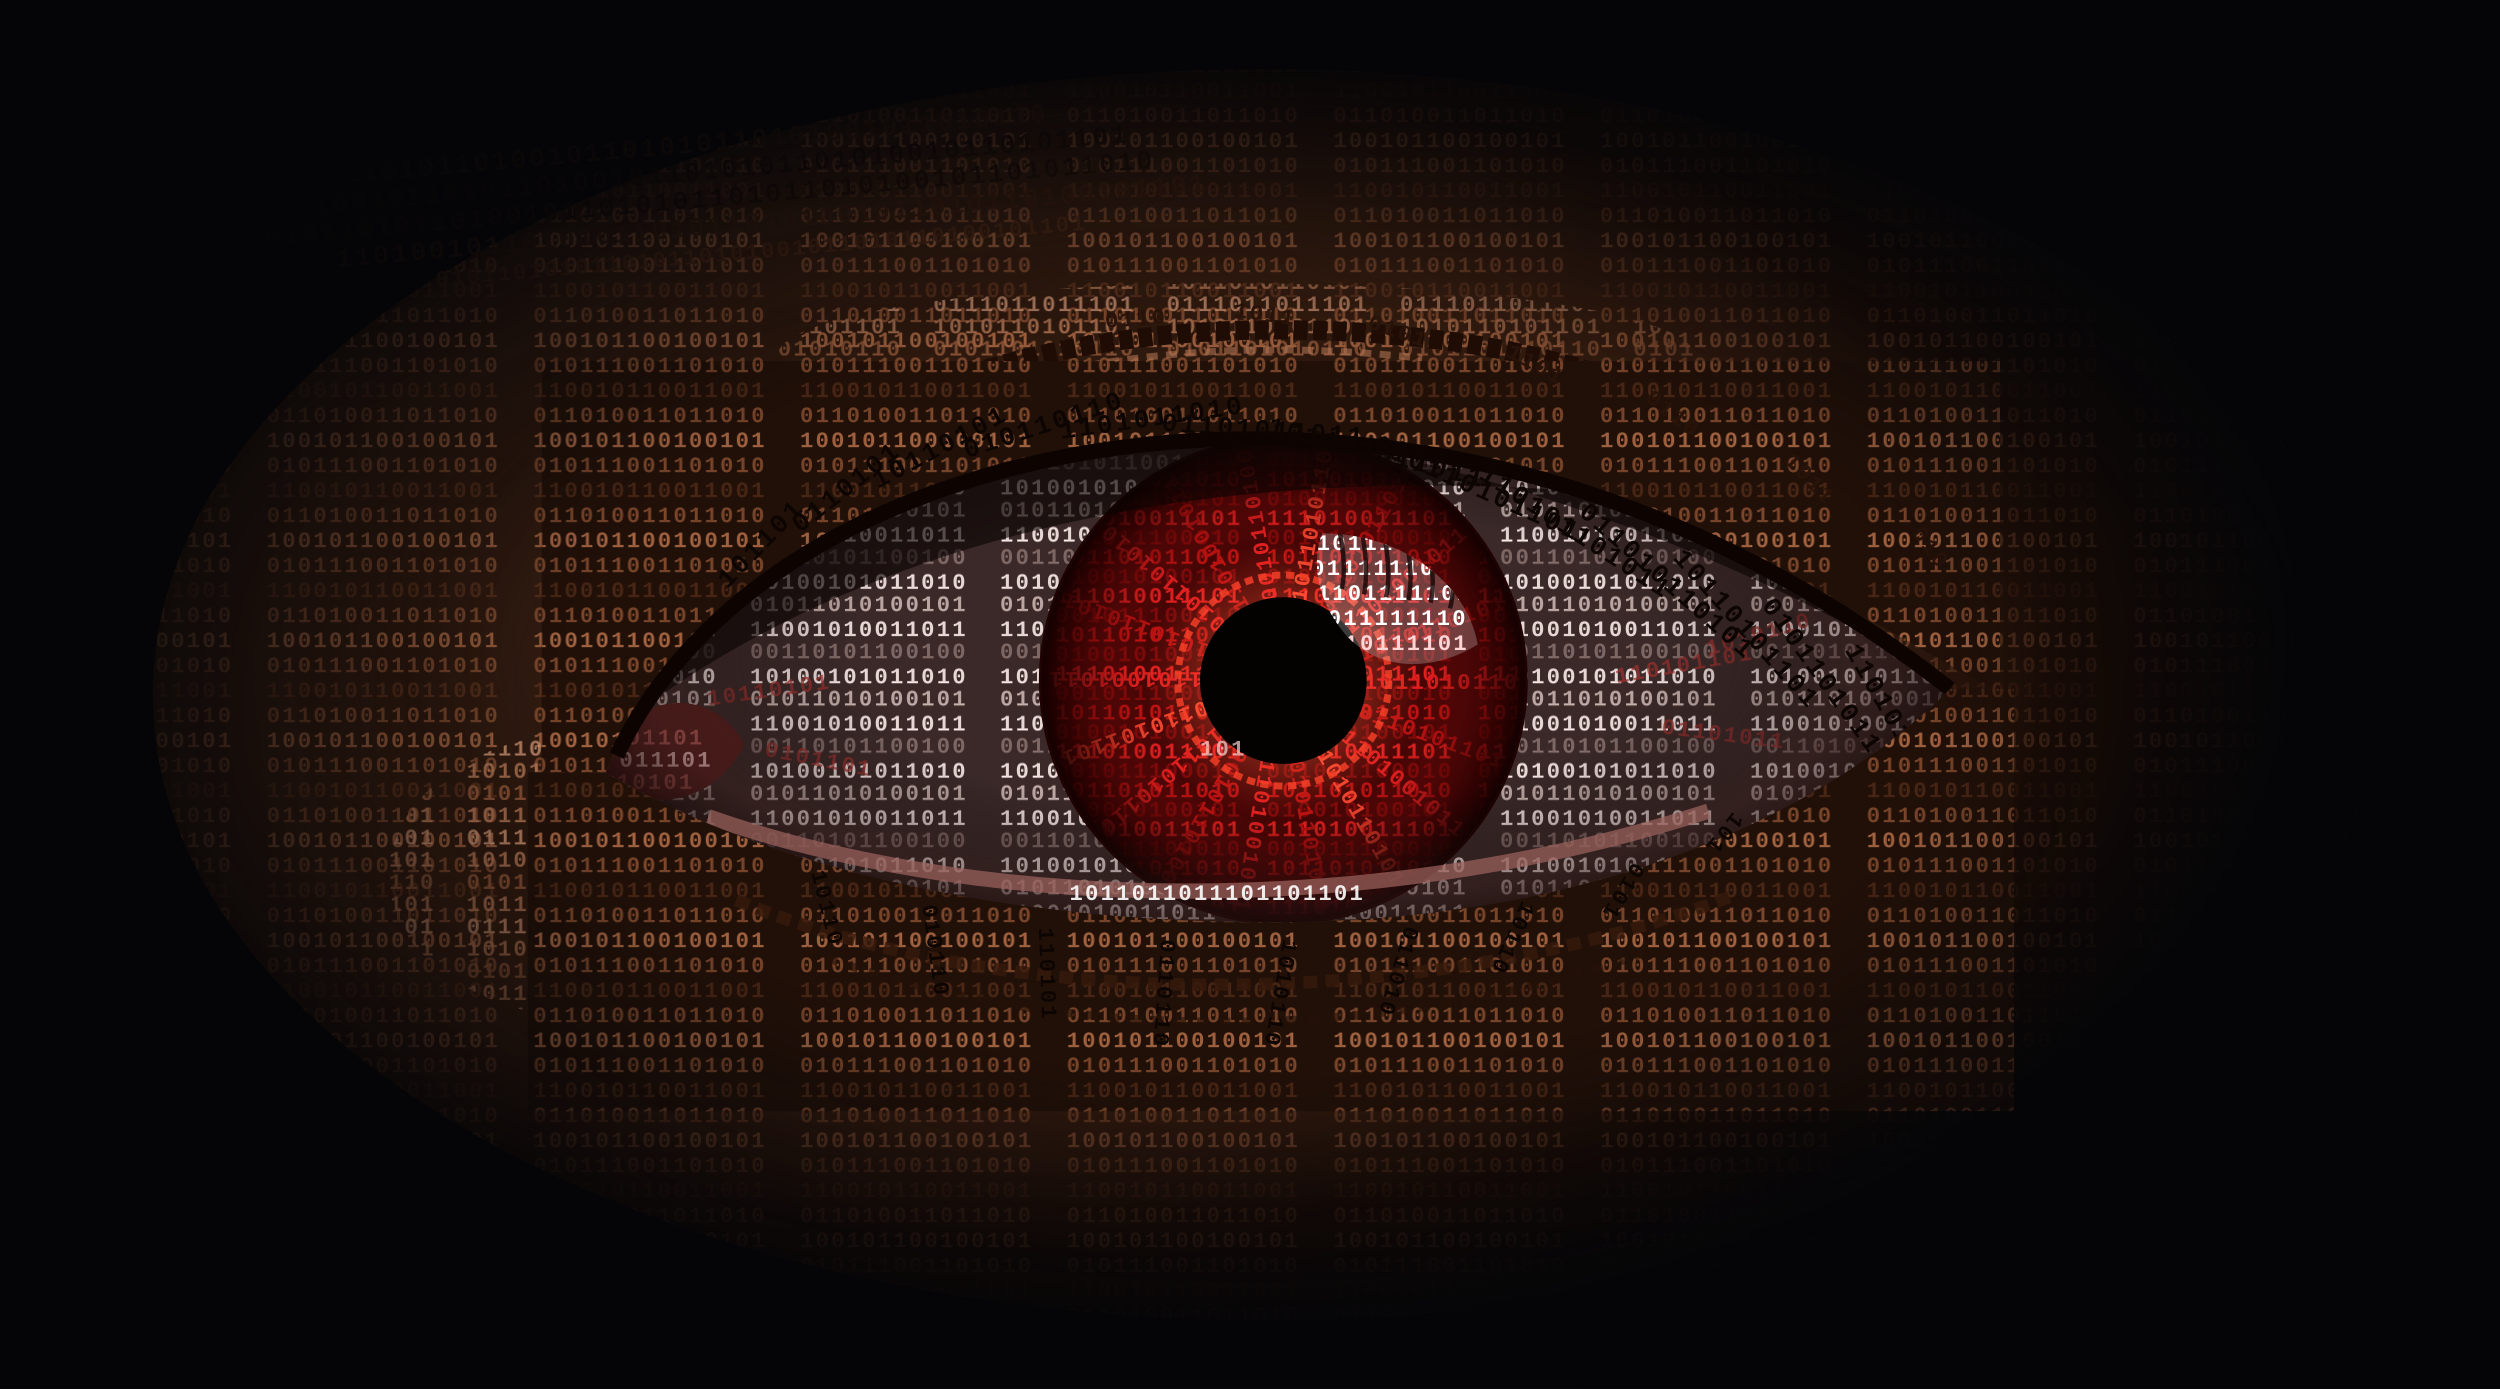
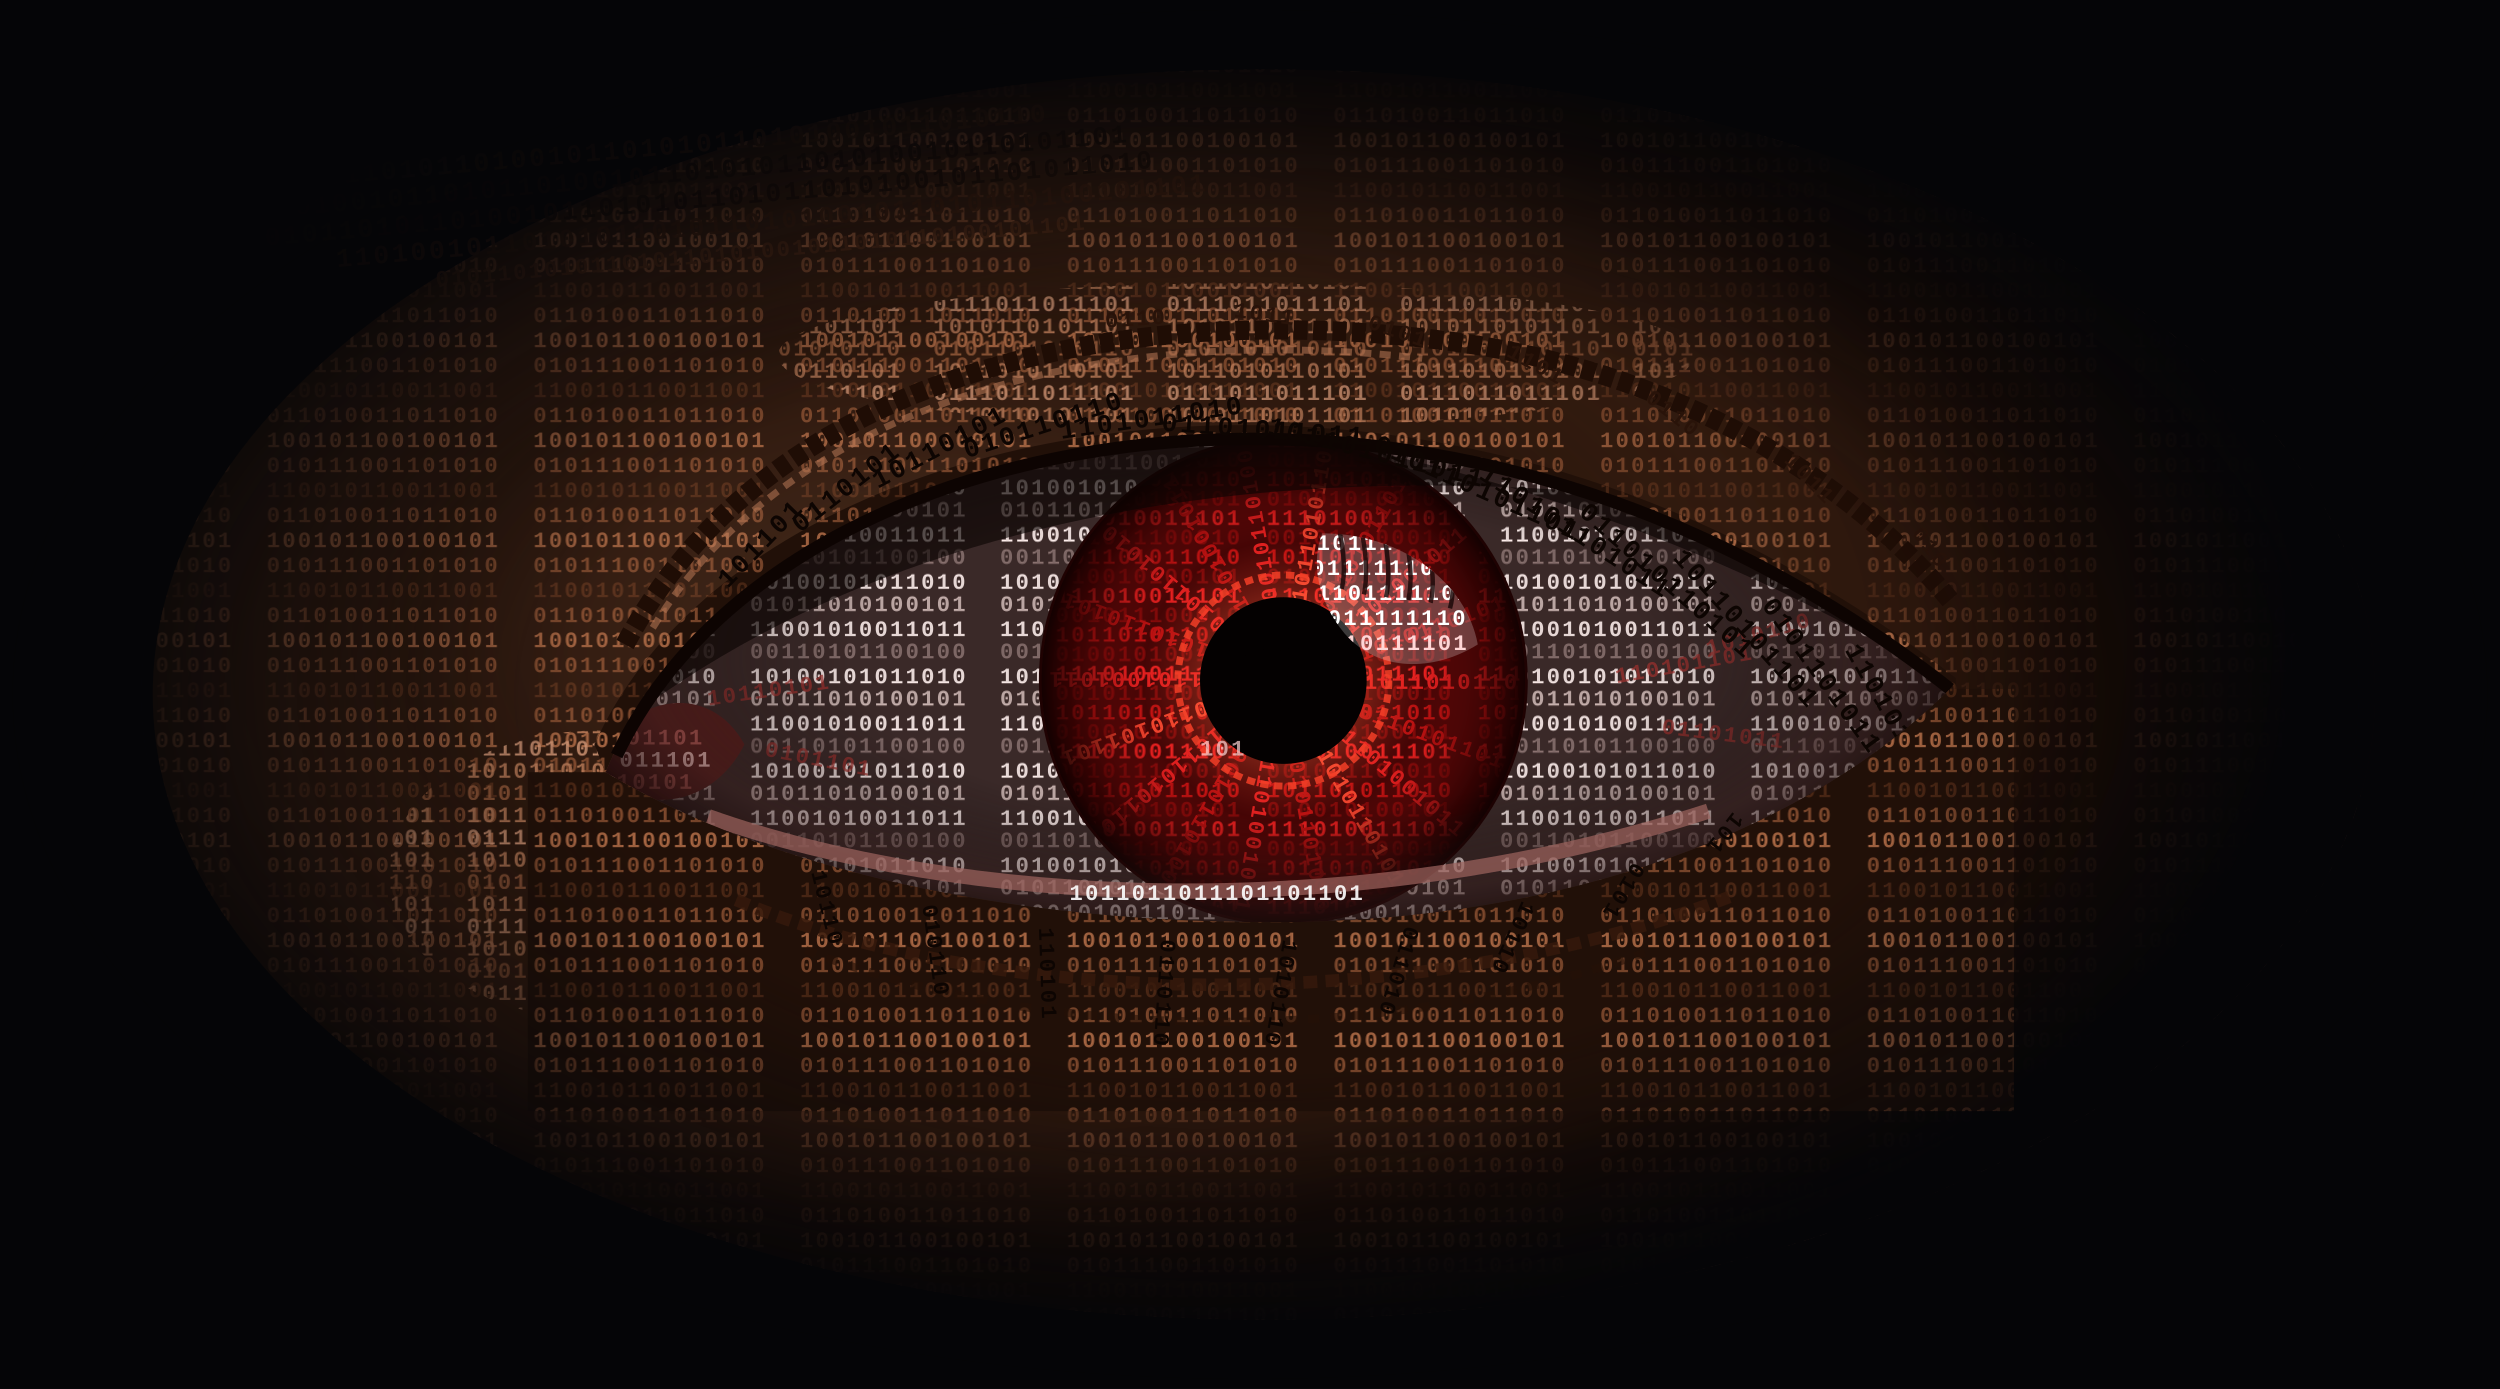
<svg xmlns="http://www.w3.org/2000/svg" viewBox="0 0 900 500" width="100%" height="100%">
  <defs>
    <style>
      .bg { fill: #050507; }
      .b {
        font-family: 'Courier New', Courier, monospace;
        font-weight: 700;
        user-select: none;
      }
      .t-xs { font-size: 8px; letter-spacing: 0.8px; }
      .t-sm { font-size: 9.5px; letter-spacing: 1px; }

      .skin-shadow { fill: #472514; }
      .skin-mid { fill: #754329; }
      .skin-warm { fill: #9c5f3e; }
      .skin-highlight { fill: #c48460; }
      .skin-gloss { fill: #dfa382; }

      .brow-dark { fill: #1c0d06; }
      .brow-mid { fill: #381c0e; }
      .lash-core { fill: #0d0502; }
      .lash-tip { fill: #291309; }

      .sclera-bright { fill: #e6d7d5; }
      .sclera-mid { fill: #baa5a2; }
      .sclera-shadow { fill: #7d6765; }
      .vein { fill: #9e312e; }
      .tear-pink { fill: #b85b56; }
      .tear-gloss { fill: #f2c2be; }
      .waterline-shine { fill: #ffffff; }

      .iris-dark { fill: #690707; }
      .iris-crimson { fill: #b81111; }
      .iris-scarlet { fill: #eb2323; }
      .iris-core-glow { fill: #ff5436; }
      .pupil { fill: #040101; }
      .glint-main { fill: #ffffff; }
      .glint-soft { fill: #ffd6d6; }

-       /* Ресницы и ресничный край плавно опускаются и смыкаются к низу глаза */
-       @keyframes lashCurtainClose {
-         0%, 6% { transform: translateY(118px) scaleY(1.65); }
-         22% { transform: translateY(34px) scaleY(1.2); }
-         34%, 46% { transform: translateY(0px) scaleY(1); }
- 
-         /* Плавное человеческое смыкание ресниц (~4.5s) */
-         51.5% { transform: translateY(116px) scaleY(1.62); }
-         59% { transform: translateY(0px) scaleY(1); }
-         63%, 88% { transform: translateY(0px) scaleY(1); }
- 
-         /* Плавное смыкание ресниц (~8.5s) */
-         94% { transform: translateY(114px) scaleY(1.6); }
+       /* Человеческое моргание (~4.5s интервал в 9s цикле):
+          быстрое смыкание ресничного края вниз + более плавное раскрытие вверх */
+       @keyframes humanLidBlink {
+         /* Плавное первичное открытие в начале */
+         0% { transform: translateY(108px) scaleY(1.35); animation-timing-function: cubic-bezier(0.22, 1, 0.36, 1); }
+         14% { transform: translateY(28px) scaleY(1.1); animation-timing-function: cubic-bezier(0.22, 1, 0.36, 1); }
+         24%, 44% { transform: translateY(0px) scaleY(1); animation-timing-function: cubic-bezier(0.55, 0.05, 0.85, 0.25); }
+ 
+         /* Моргание на ~4.3s: резкий спуск ресничной кромки */
+         48% { transform: translateY(112px) scaleY(1.38); animation-timing-function: cubic-bezier(0.16, 1, 0.3, 1); }
+         54%, 88% { transform: translateY(0px) scaleY(1); animation-timing-function: cubic-bezier(0.55, 0.05, 0.85, 0.25); }
+ 
+         /* Моргание на ~8.5s */
+         94.5% { transform: translateY(110px) scaleY(1.36); animation-timing-function: cubic-bezier(0.16, 1, 0.3, 1); }
        100% { transform: translateY(0px) scaleY(1); }
      }

-       /* Небольшой встречный подъем нижних ресниц при смыкании */
-       @keyframes lowerLashesMeet {
-         0%, 6% { transform: translateY(-16px) scaleY(1.1); }
-         22% { transform: translateY(-4px) scaleY(1.03); }
-         34%, 46% { transform: translateY(0px) scaleY(1); }
- 
-         51.5% { transform: translateY(-15px) scaleY(1.09); }
-         59%, 88% { transform: translateY(0px) scaleY(1); }
- 
-         94% { transform: translateY(-14px) scaleY(1.08); }
-         100% { transform: translateY(0px) scaleY(1); }
+       /* Едва уловимый встречный подъем нижнего века (около 6-8px) */
+       @keyframes humanLowerLid {
+         0% { transform: translateY(-7px); }
+         24%, 44% { transform: translateY(0px); }
+         48% { transform: translateY(-8px); }
+         54%, 88% { transform: translateY(0px); }
+         94.5% { transform: translateY(-7px); }
+         100% { transform: translateY(0px); }
      }

      @keyframes gazeSmooth {
-         0%, 22% { transform: translate(0px, 2px); }
-         32%, 44% { transform: translate(-15px, -3px); }
-         56%, 72% { transform: translate(14px, 3px); }
-         82%, 90% { transform: translate(9px, 1px); }
+         0%, 22% { transform: translate(0px, 1px); }
+         32%, 44% { transform: translate(-14px, -2px); }
+         56%, 72% { transform: translate(13px, 2px); }
+         82%, 90% { transform: translate(8px, 1px); }
        96%, 100% { transform: translate(0px, 0px); }
      }

      @keyframes pupilReact {
-         0%, 20% { transform: scale(1.15); }
-         30%, 46% { transform: scale(0.95); }
-         51.5% { transform: scale(1.12); }
-         59%, 90% { transform: scale(0.96); }
-         94% { transform: scale(1.09); }
+         0%, 20% { transform: scale(1.14); }
+         30%, 47% { transform: scale(0.95); }
+         48.5% { transform: scale(1.1); }
+         55%, 93.5% { transform: scale(0.96); }
+         95% { transform: scale(1.08); }
        100% { transform: scale(1); }
      }

      @keyframes irisShimmer {
        0%, 100% { opacity: 0.88; }
        35% { opacity: 1; }
        70% { opacity: 0.92; }
      }

      @keyframes glintBreath {
        0%, 100% { opacity: 0.92; }
        50% { opacity: 1; }
      }

-       /* Ось трансформации привязана к линии роста верхних ресниц */
-       .upper-lash-lid {
+       .human-upper-lash {
        transform-origin: 460px 158px;
-         animation: lashCurtainClose 9s cubic-bezier(0.28, 0.05, 0.22, 1) infinite;
-       }
-       .lower-lash-lid {
+         animation: humanLidBlink 9s infinite;
+       }
+       .human-lower-lash {
        transform-origin: 460px 332px;
-         animation: lowerLashesMeet 9s cubic-bezier(0.28, 0.05, 0.22, 1) infinite;
+         animation: humanLowerLid 9s ease-in-out infinite;
      }
      .eyeball {
        animation: gazeSmooth 9s cubic-bezier(0.45, 0.05, 0.55, 0.95) infinite;
      }
      .pupil-dynamic {
        transform-origin: 462px 245px;
        animation: pupilReact 9s ease-in-out infinite;
      }
      .iris-shimmer {
        animation: irisShimmer 4s ease-in-out infinite;
      }
      .glint-breath {
        animation: glintBreath 3s ease-in-out infinite;
      }
    </style>
    <clipPath id="eyeAperture">
      <path d="M 218,278 C 252,195 365,152 475,160 C 578,167 655,212 702,248 C 652,298 565,332 458,332 C 350,332 268,308 218,278 Z" />
    </clipPath>
    <clipPath id="glintClip">
      <path d="M 476,192 C 505,192 528,210 532,232 C 516,242 496,242 484,228 C 474,216 472,202 476,192 Z" />
    </clipPath>
    <radialGradient id="skinVolume" cx="38%" cy="46%" r="58%">
      <stop offset="0%" stop-color="#c48460" stop-opacity="0.32" />
      <stop offset="45%" stop-color="#754329" stop-opacity="0.18" />
      <stop offset="82%" stop-color="#1a0b05" stop-opacity="0.72" />
      <stop offset="100%" stop-color="#050507" stop-opacity="1" />
    </radialGradient>
    <radialGradient id="eyeballSphere" cx="48%" cy="46%" r="52%">
      <stop offset="55%" stop-color="#000000" stop-opacity="0" />
      <stop offset="84%" stop-color="#2b1615" stop-opacity="0.45" />
      <stop offset="100%" stop-color="#120606" stop-opacity="0.88" />
    </radialGradient>
    <radialGradient id="irisDepth" cx="50%" cy="50%" r="50%">
      <stop offset="28%" stop-color="#ff5436" stop-opacity="0.45" />
      <stop offset="58%" stop-color="#b81111" stop-opacity="0.25" />
      <stop offset="88%" stop-color="#3d0303" stop-opacity="0.75" />
      <stop offset="100%" stop-color="#140101" stop-opacity="0.95" />
    </radialGradient>
    <radialGradient id="edgeFade" cx="50%" cy="50%" r="52%">
      <stop offset="52%" stop-color="#050507" stop-opacity="0" />
      <stop offset="86%" stop-color="#050507" stop-opacity="0.82" />
      <stop offset="100%" stop-color="#050507" stop-opacity="1" />
    </radialGradient>
    <pattern id="skinMatrix" width="96" height="36" patternUnits="userSpaceOnUse">
      <text x="0" y="8" class="b t-xs skin-mid">011010011011010</text>
      <text x="0" y="17" class="b t-xs skin-warm">100101100100101</text>
      <text x="0" y="26" class="b t-xs skin-mid">010111001101010</text>
      <text x="0" y="35" class="b t-xs skin-shadow">110010110011001</text>
    </pattern>
    <pattern id="skinGlowMatrix" width="84" height="32" patternUnits="userSpaceOnUse">
      <text x="0" y="8" class="b t-xs skin-highlight">1011010110101</text>
      <text x="0" y="16" class="b t-xs skin-gloss">0111011011101</text>
      <text x="0" y="24" class="b t-xs skin-highlight">1010110101101</text>
      <text x="0" y="32" class="b t-xs skin-warm">0101101010110</text>
    </pattern>
    <pattern id="scleraMatrix" width="90" height="34" patternUnits="userSpaceOnUse">
      <text x="0" y="8" class="b t-xs sclera-bright">10100101011010</text>
      <text x="0" y="16" class="b t-xs sclera-mid">01011010100101</text>
      <text x="0" y="25" class="b t-xs sclera-bright">11001010011011</text>
      <text x="0" y="33" class="b t-xs sclera-shadow">00110101100100</text>
    </pattern>
    <pattern id="irisBaseMatrix" width="76" height="28" patternUnits="userSpaceOnUse">
      <text x="0" y="7" class="b t-xs iris-crimson">101101011010</text>
      <text x="0" y="14" class="b t-xs iris-dark">010010100101</text>
      <text x="0" y="21" class="b t-xs iris-scarlet">111010011101</text>
      <text x="0" y="28" class="b t-xs iris-dark">001011100010</text>
    </pattern>
  </defs>
  <rect width="900" height="500" class="bg" />
  <ellipse cx="455" cy="250" rx="400" ry="225" fill="#1b0d06" />
  <ellipse cx="455" cy="250" rx="400" ry="225" fill="url(#skinMatrix)" />
  <ellipse cx="445" cy="128" rx="165" ry="26" fill="url(#skinGlowMatrix)" opacity="0.75" />
  <ellipse cx="215" cy="315" rx="75" ry="52" fill="url(#skinGlowMatrix)" opacity="0.82" />
  <ellipse cx="450" cy="365" rx="150" ry="24" fill="url(#skinGlowMatrix)" opacity="0.45" />
  <ellipse cx="455" cy="250" rx="400" ry="225" fill="url(#skinVolume)" />
  <path d="M 225,232 C 275,138 395,108 515,122 C 605,132 668,175 702,216" fill="none" stroke="#1f0d05" stroke-width="7" stroke-dasharray="5 2" />
  <path d="M 235,226 C 285,144 398,116 512,129" fill="none" stroke="#b87856" stroke-width="2.5" stroke-dasharray="4 3" opacity="0.55" />
  <g transform="rotate(-5, 260, 75)" opacity="0.92">
    <text x="65" y="54" class="b t-sm brow-mid">01101001011010110100101101010110101001011010110</text>
    <text x="80" y="64" class="b t-sm brow-dark">1011010010110101101001011010101101010010110101101</text>
    <text x="95" y="74" class="b t-sm brow-dark">010110101101001011010101101011010100101101011010</text>
    <text x="120" y="84" class="b t-sm brow-mid">11010010110101011010110101001011010110100101101</text>
    <text x="155" y="94" class="b t-xs skin-shadow">010110101011010110101001011010110100101101</text>
  </g>
  <g clip-path="url(#eyeAperture)">
    <rect x="200" y="140" width="520" height="220" fill="#3a2928" />
    <rect x="200" y="140" width="520" height="220" fill="url(#scleraMatrix)" />
    <g class="b t-xs vein" opacity="0.72">
      <text x="255" y="254" transform="rotate(-8, 255, 254)">10110101</text>
      <text x="275" y="272" transform="rotate(11, 275, 272)">0101101</text>
      <text x="582" y="246" transform="rotate(-10, 582, 246)">110101101</text>
      <text x="598" y="264" transform="rotate(7, 598, 264)">01101011</text>
      <text x="615" y="236" transform="rotate(-16, 615, 236)">1010110</text>
    </g>
    <path d="M 212,276 C 228,248 256,246 268,268 C 256,292 228,294 212,276 Z" fill="#591f1d" />
    <text x="220" y="268" class="b t-xs tear-pink">101101</text>
    <text x="223" y="276" class="b t-xs tear-gloss">011101</text>
    <text x="222" y="284" class="b t-xs tear-pink">10101</text>
    <g class="eyeball">
      <circle cx="462" cy="245" r="88" fill="#1f0202" />
      <circle cx="462" cy="245" r="85" fill="url(#irisBaseMatrix)" class="iris-shimmer" />
      <g transform="translate(462, 245)" class="iris-shimmer">
        <g transform="rotate(0)">
          <text x="29" y="3" class="b t-xs iris-scarlet">1011010110</text>
        </g>
        <g transform="rotate(20)">
          <text x="29" y="3" class="b t-xs iris-crimson">0110101101</text>
        </g>
        <g transform="rotate(40)">
          <text x="29" y="3" class="b t-xs iris-scarlet">1101001011</text>
        </g>
        <g transform="rotate(60)">
          <text x="29" y="3" class="b t-xs iris-core-glow">1010110101</text>
        </g>
        <g transform="rotate(80)">
          <text x="29" y="3" class="b t-xs iris-crimson">0101101010</text>
        </g>
        <g transform="rotate(100)">
          <text x="29" y="3" class="b t-xs iris-scarlet">1101001011</text>
        </g>
        <g transform="rotate(120)">
          <text x="29" y="3" class="b t-xs iris-crimson">0010110100</text>
        </g>
        <g transform="rotate(140)">
          <text x="29" y="3" class="b t-xs iris-scarlet">1011010110</text>
        </g>
        <g transform="rotate(160)">
          <text x="29" y="3" class="b t-xs iris-core-glow">0110101101</text>
        </g>
        <g transform="rotate(180)">
          <text x="29" y="3" class="b t-xs iris-scarlet">1101001011</text>
        </g>
        <g transform="rotate(200)">
          <text x="29" y="3" class="b t-xs iris-crimson">1010110101</text>
        </g>
        <g transform="rotate(220)">
          <text x="29" y="3" class="b t-xs iris-scarlet">0101101010</text>
        </g>
        <g transform="rotate(240)">
          <text x="29" y="3" class="b t-xs iris-crimson">1101001011</text>
        </g>
        <g transform="rotate(260)">
          <text x="29" y="3" class="b t-xs iris-scarlet">0010110100</text>
        </g>
        <g transform="rotate(280)">
          <text x="29" y="3" class="b t-xs iris-core-glow">1011010110</text>
        </g>
        <g transform="rotate(300)">
          <text x="29" y="3" class="b t-xs iris-crimson">0110101101</text>
        </g>
        <g transform="rotate(320)">
          <text x="29" y="3" class="b t-xs iris-scarlet">1101001011</text>
        </g>
        <g transform="rotate(340)">
          <text x="29" y="3" class="b t-xs iris-crimson">1010110101</text>
        </g>
        <circle cx="0" cy="0" r="38" fill="none" stroke="#ff4529" stroke-width="2.5" stroke-dasharray="3 2" opacity="0.85" />
      </g>
      <circle cx="462" cy="245" r="87" fill="url(#irisDepth)" />
      <g class="pupil-dynamic">
        <circle cx="462" cy="245" r="30" fill="#040101" />
        <text x="441" y="236" class="b t-xs pupil">0000000</text>
        <text x="438" y="245" class="b t-xs pupil">00010000</text>
        <text x="441" y="254" class="b t-xs pupil">0000000</text>
      </g>
      <g clip-path="url(#glintClip)" class="glint-breath">
        <rect x="470" y="188" width="68" height="58" fill="#ffffff" opacity="0.22" />
        <text x="474" y="198" class="b t-xs glint-main">1011101101</text>
        <text x="472" y="207" class="b t-xs glint-main">0111111011</text>
        <text x="474" y="216" class="b t-xs glint-main">1101111101</text>
        <text x="478" y="225" class="b t-xs glint-main">011111110</text>
        <text x="484" y="234" class="b t-xs glint-soft">10111101</text>
        <path d="M 482,190 Q 485,204 483,212 M 490,190 Q 493,205 491,214 M 498,191 Q 501,206 499,215 M 506,193 Q 509,207 507,216 M 514,196 Q 517,209 515,217 M 522,200 Q 524,212 522,219" stroke="#1c0808" stroke-width="1.6" fill="none" opacity="0.85" />
      </g>
      <text x="432" y="272" class="b t-xs glint-soft" opacity="0.7">101</text>
    </g>
    <rect x="210" y="145" width="500" height="200" fill="url(#eyeballSphere)" />
    <path d="M 215,150 C 350,132 540,145 705,248 L 705,198 C 565,165 360,152 218,265 Z" fill="#0a0302" opacity="0.62" />
  </g>
  <path d="M 255,294 C 345,326 485,334 615,292" fill="none" stroke="#9e645e" stroke-width="5.5" opacity="0.7" />
  <text x="385" y="324" class="b t-xs waterline-shine" opacity="0.9">1011011011101101101</text>
-   <g class="upper-lash-lid">
-     <path d="M 195,130 L 720,130 L 720,250 C 655,212 578,167 475,160 C 365,152 252,195 218,278 L 195,278 Z" fill="#211008" />
-     <path d="M 195,130 L 720,130 L 720,250 C 655,212 578,167 475,160 C 365,152 252,195 218,278 L 195,278 Z" fill="url(#skinMatrix)" />
-     <path d="M 222,272 C 260,192 368,151 478,159 C 578,166 655,211 702,248" fill="none" stroke="#0d0402" stroke-width="5.5" />
+   <g class="human-upper-lash">
+     <path d="M 214,268 C 250,188 362,146 475,154 C 578,161 655,206 704,244 L 704,252 C 655,212 578,167 475,160 C 365,152 252,195 218,278 Z" fill="#211008" />
+     <path d="M 214,268 C 250,188 362,146 475,154 C 578,161 655,206 704,244 L 704,252 C 655,212 578,167 475,160 C 365,152 252,195 218,278 Z" fill="url(#skinMatrix)" />
+     <path d="M 222,272 C 260,192 368,151 478,159 C 578,166 655,211 702,248" fill="none" stroke="#0d0402" stroke-width="4.5" />
    <g class="b t-sm lash-core">
      <text x="262" y="212" transform="rotate(-46, 262, 212)">101101</text>
      <text x="288" y="192" transform="rotate(-38, 288, 192)">0110101</text>
      <text x="316" y="176" transform="rotate(-28, 316, 176)">10110101</text>
      <text x="348" y="165" transform="rotate(-18, 348, 165)">010110110</text>
      <text x="382" y="158" transform="rotate(-8, 382, 158)">1101011010</text>
      <text x="418" y="155" transform="rotate(4, 418, 155)">01101011011</text>
      <text x="456" y="156" transform="rotate(14, 456, 156)">101101011011</text>
      <text x="494" y="162" transform="rotate(24, 494, 162)">010110101101</text>
      <text x="532" y="172" transform="rotate(33, 532, 172)">110101101011</text>
      <text x="568" y="185" transform="rotate(41, 568, 185)">011010110101</text>
      <text x="602" y="201" transform="rotate(48, 602, 201)">10110101101</text>
      <text x="634" y="218" transform="rotate(54, 634, 218)">0101101011</text>
      <text x="664" y="234" transform="rotate(60, 664, 234)">11010110</text>
    </g>
    <g class="b t-xs lash-tip">
      <text x="398" y="118" transform="rotate(-4, 398, 118)">0110</text>
      <text x="444" y="114" transform="rotate(8, 444, 114)">1011</text>
      <text x="492" y="118" transform="rotate(19, 492, 118)">0101</text>
      <text x="542" y="128" transform="rotate(29, 542, 128)">1101</text>
      <text x="592" y="144" transform="rotate(38, 592, 144)">0110</text>
      <text x="642" y="166" transform="rotate(46, 642, 166)">1011</text>
      <text x="688" y="192" transform="rotate(53, 688, 192)">010</text>
    </g>
  </g>
-   <g class="lower-lash-lid">
+   <g class="human-lower-lash">
    <path d="M 190,278 L 218,278 C 268,308 350,332 458,332 C 565,332 652,298 702,248 L 725,248 L 725,400 L 190,400 Z" fill="#211008" />
    <path d="M 190,278 L 218,278 C 268,308 350,332 458,332 C 565,332 652,298 702,248 L 725,248 L 725,400 L 190,400 Z" fill="url(#skinMatrix)" />
    <path d="M 265,324 C 355,362 505,368 625,322" fill="none" stroke="#36190b" stroke-width="4.5" stroke-dasharray="5 3" opacity="0.8" />
    <path d="M 290,342 C 375,375 495,378 595,342" fill="none" stroke="#241006" stroke-width="3" stroke-dasharray="4 4" opacity="0.6" />
    <g class="b t-xs lash-core">
      <text x="292" y="314" transform="rotate(76, 292, 314)">10110</text>
      <text x="332" y="326" transform="rotate(82, 332, 326)">010110</text>
      <text x="374" y="334" transform="rotate(88, 374, 334)">110101</text>
      <text x="418" y="338" transform="rotate(94, 418, 338)">0110110</text>
      <text x="462" y="338" transform="rotate(100, 462, 338)">1010110</text>
      <text x="506" y="333" transform="rotate(107, 506, 333)">011010</text>
      <text x="548" y="324" transform="rotate(114, 548, 324)">10110</text>
      <text x="588" y="310" transform="rotate(121, 588, 310)">0101</text>
      <text x="624" y="292" transform="rotate(128, 624, 292)">101</text>
    </g>
  </g>
  <rect width="900" height="500" fill="url(#edgeFade)" pointer-events="none" />
</svg>
